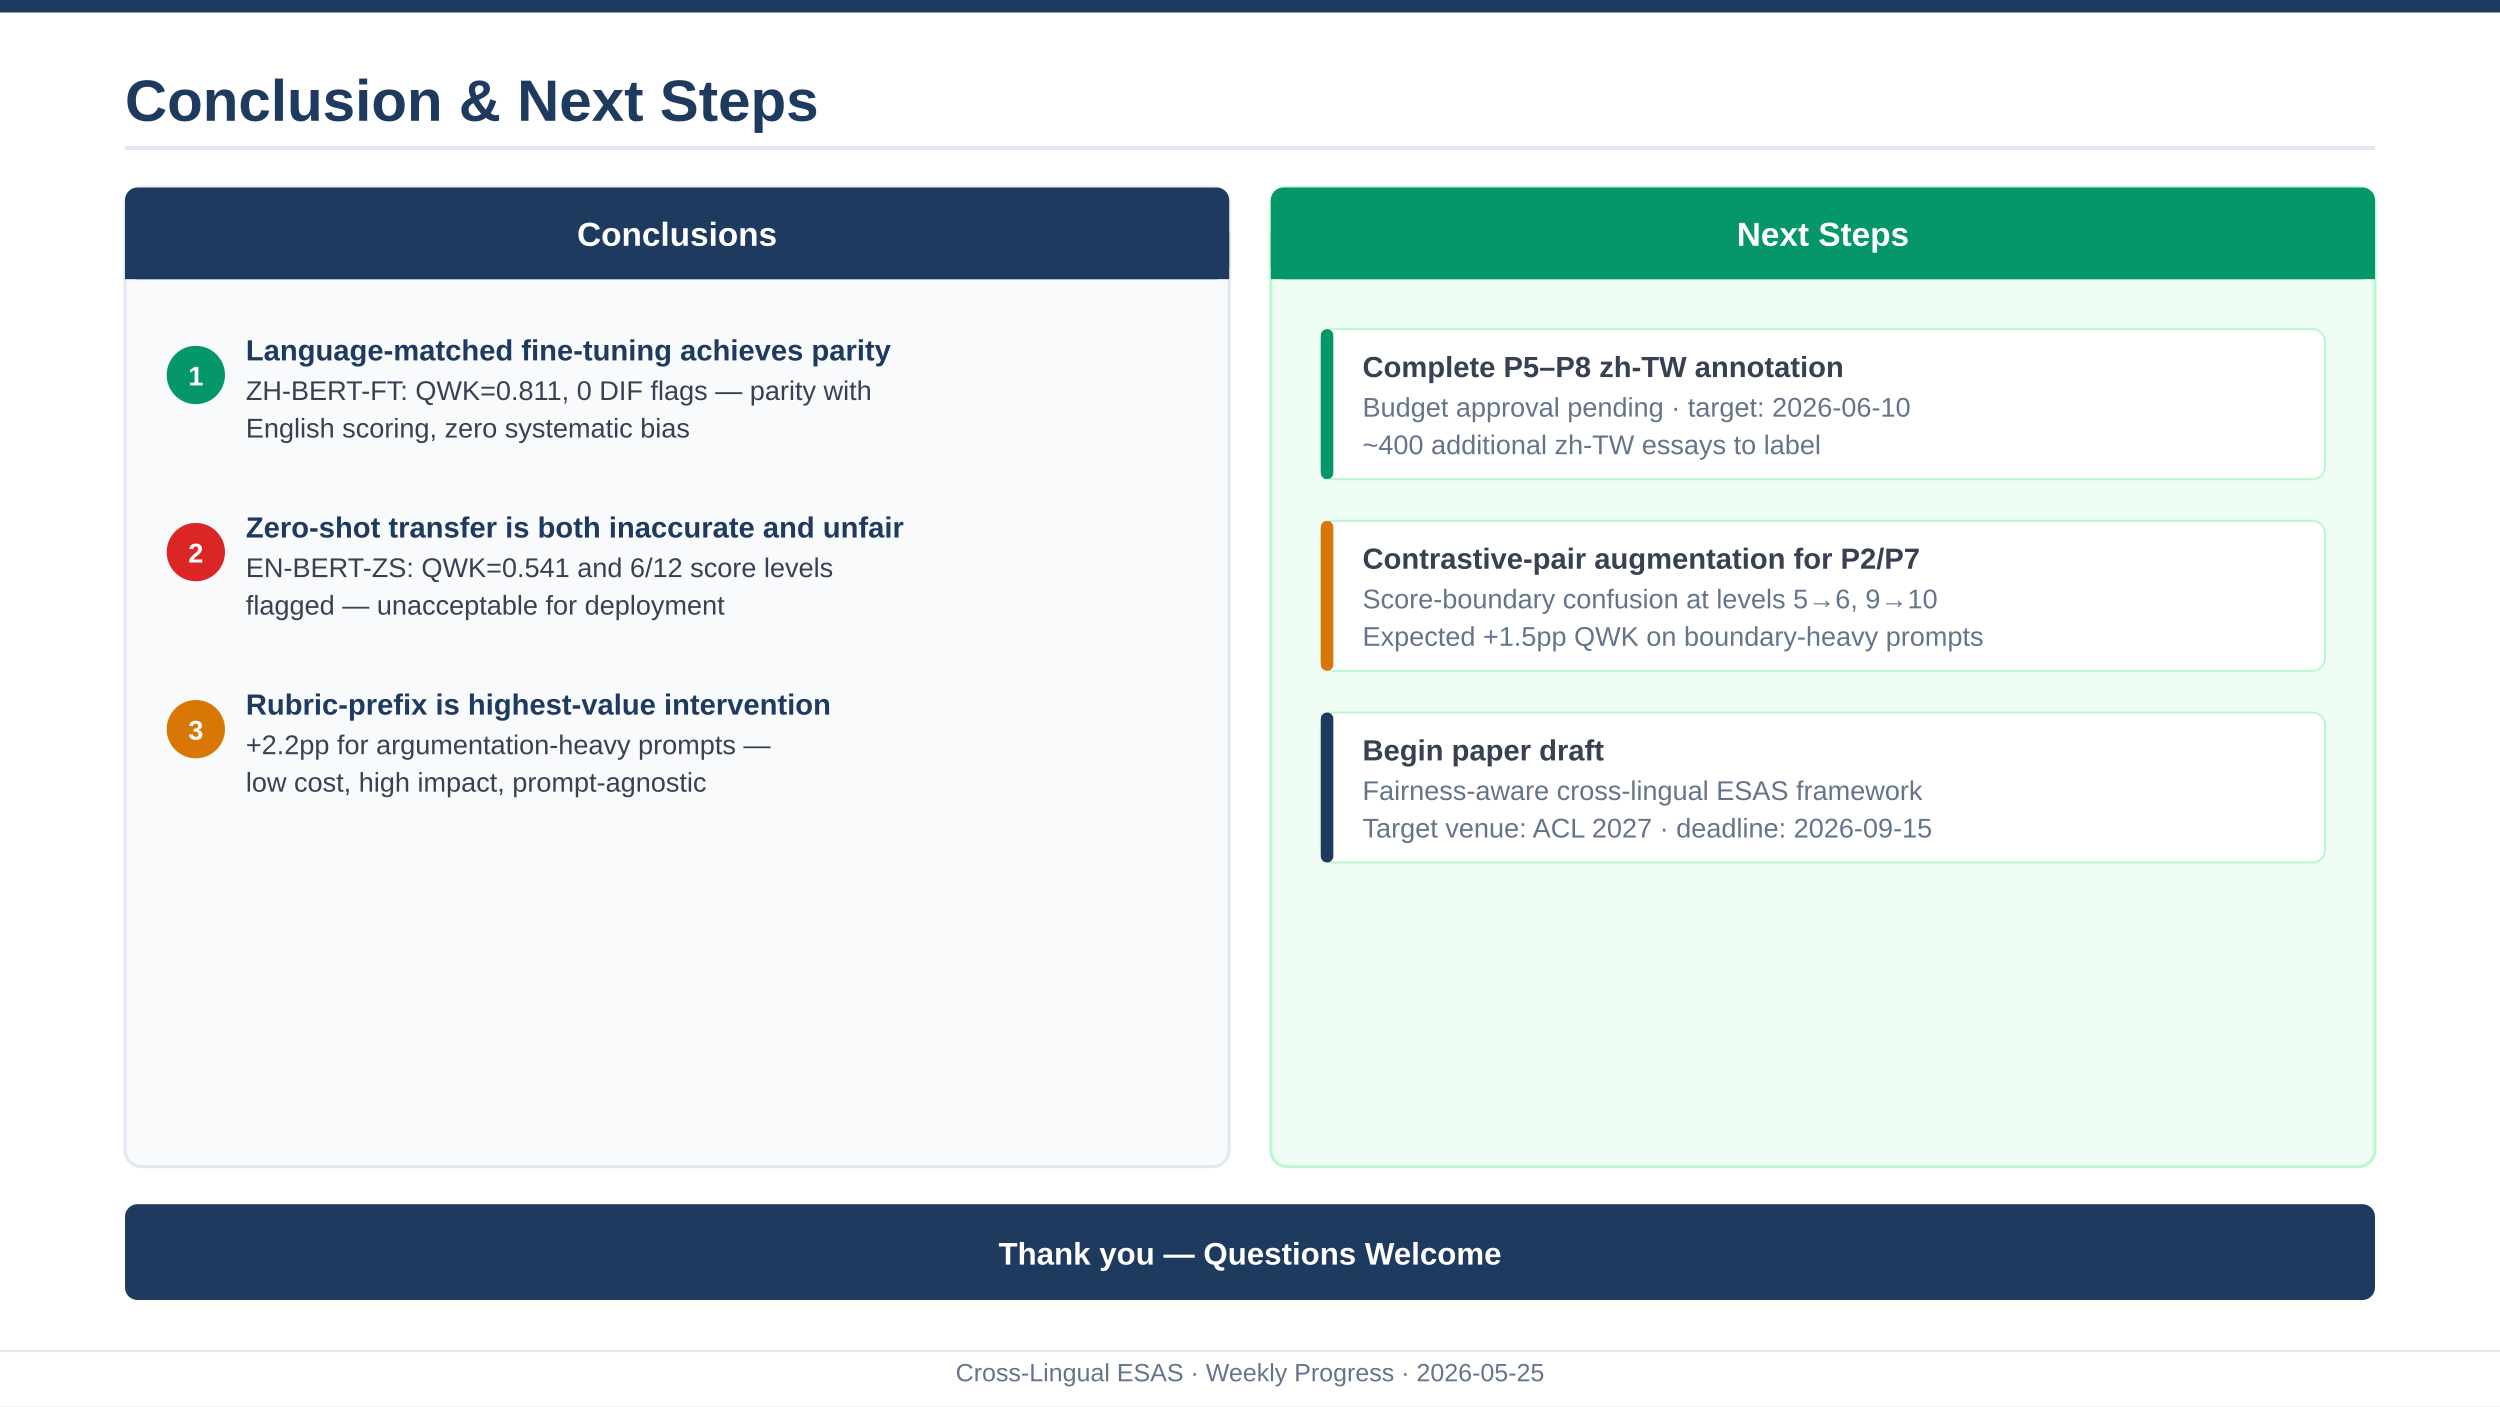
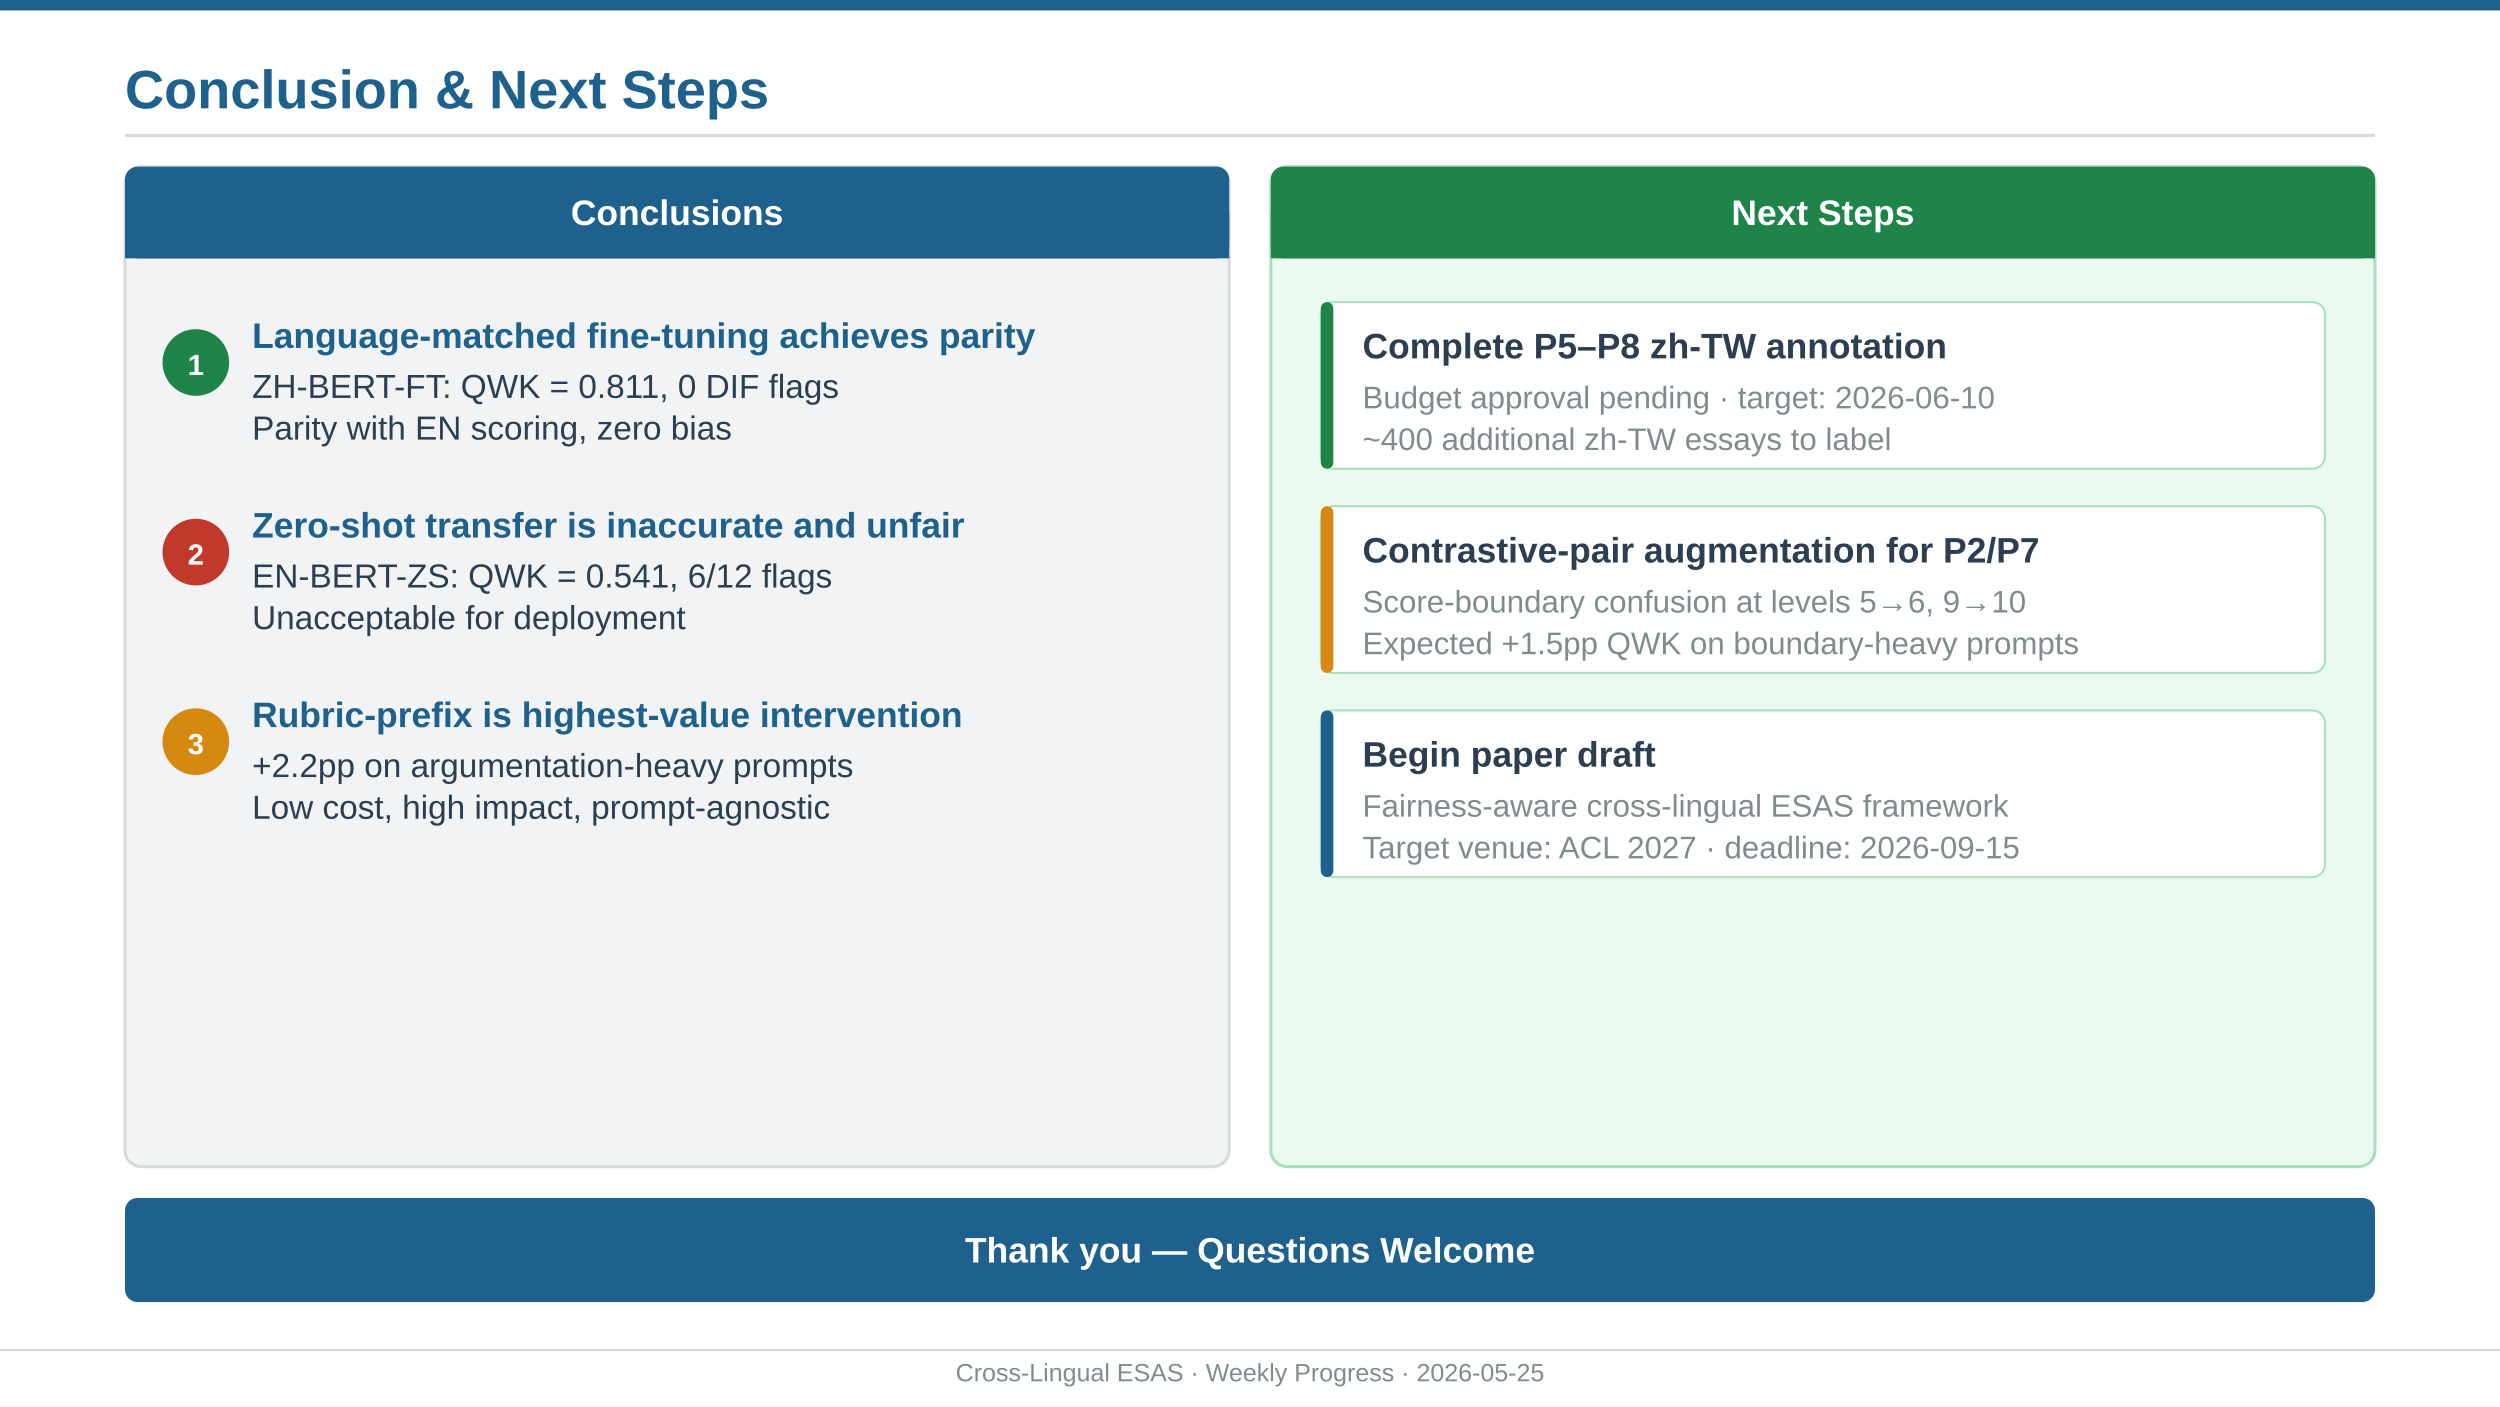
<svg xmlns="http://www.w3.org/2000/svg" viewBox="0 0 1200 675" width="1200" height="675">
-   <rect width="1200" height="675" fill="#ffffff" />
-   <rect width="1200" height="6" fill="#1e3a5f" />
-   <text x="60" y="58" font-family="'Helvetica Neue', Arial, sans-serif" font-size="28" font-weight="700" fill="#1e3a5f">Conclusion &amp; Next Steps</text>
-   <rect x="60" y="70" width="1080" height="2" fill="#e2e8f0" />
-   <rect x="60" y="90" width="530" height="470" rx="8" fill="#f8fafc" stroke="#e2e8f0" stroke-width="1.5" />
-   <rect x="60" y="90" width="530" height="44" rx="6" fill="#1e3a5f" />
-   <rect x="60" y="112" width="530" height="22" fill="#1e3a5f" />
-   <text x="325" y="118" font-family="'Helvetica Neue', Arial, sans-serif" font-size="16" font-weight="600" fill="#ffffff" text-anchor="middle">Conclusions</text>
-   <circle cx="94" cy="180" r="14" fill="#059669" />
-   <text x="94" y="185" font-family="'Helvetica Neue', Arial, sans-serif" font-size="13" font-weight="700" fill="#ffffff" text-anchor="middle">1</text>
-   <text x="118" y="173" font-family="'Helvetica Neue', Arial, sans-serif" font-size="14" font-weight="600" fill="#1e3a5f">Language-matched fine-tuning achieves parity</text>
-   <text x="118" y="192" font-family="'Helvetica Neue', Arial, sans-serif" font-size="13" fill="#374151">ZH-BERT-FT: QWK=0.811, 0 DIF flags — parity with</text>
-   <text x="118" y="210" font-family="'Helvetica Neue', Arial, sans-serif" font-size="13" fill="#374151">English scoring, zero systematic bias</text>
-   <circle cx="94" cy="265" r="14" fill="#dc2626" />
-   <text x="94" y="270" font-family="'Helvetica Neue', Arial, sans-serif" font-size="13" font-weight="700" fill="#ffffff" text-anchor="middle">2</text>
-   <text x="118" y="258" font-family="'Helvetica Neue', Arial, sans-serif" font-size="14" font-weight="600" fill="#1e3a5f">Zero-shot transfer is both inaccurate and unfair</text>
-   <text x="118" y="277" font-family="'Helvetica Neue', Arial, sans-serif" font-size="13" fill="#374151">EN-BERT-ZS: QWK=0.541 and 6/12 score levels</text>
-   <text x="118" y="295" font-family="'Helvetica Neue', Arial, sans-serif" font-size="13" fill="#374151">flagged — unacceptable for deployment</text>
-   <circle cx="94" cy="350" r="14" fill="#d97706" />
-   <text x="94" y="355" font-family="'Helvetica Neue', Arial, sans-serif" font-size="13" font-weight="700" fill="#ffffff" text-anchor="middle">3</text>
-   <text x="118" y="343" font-family="'Helvetica Neue', Arial, sans-serif" font-size="14" font-weight="600" fill="#1e3a5f">Rubric-prefix is highest-value intervention</text>
-   <text x="118" y="362" font-family="'Helvetica Neue', Arial, sans-serif" font-size="13" fill="#374151">+2.2pp for argumentation-heavy prompts —</text>
-   <text x="118" y="380" font-family="'Helvetica Neue', Arial, sans-serif" font-size="13" fill="#374151">low cost, high impact, prompt-agnostic</text>
-   <rect x="610" y="90" width="530" height="470" rx="8" fill="#f0fdf4" stroke="#bbf7d0" stroke-width="1.5" />
-   <rect x="610" y="90" width="530" height="44" rx="6" fill="#059669" />
-   <rect x="610" y="112" width="530" height="22" fill="#059669" />
-   <text x="875" y="118" font-family="'Helvetica Neue', Arial, sans-serif" font-size="16" font-weight="600" fill="#ffffff" text-anchor="middle">Next Steps</text>
-   <rect x="634" y="158" width="482" height="72" rx="6" fill="#ffffff" stroke="#bbf7d0" stroke-width="1" />
-   <rect x="634" y="158" width="6" height="72" rx="3" fill="#059669" />
-   <text x="654" y="181" font-family="'Helvetica Neue', Arial, sans-serif" font-size="14" font-weight="600" fill="#374151">Complete P5–P8 zh-TW annotation</text>
-   <text x="654" y="200" font-family="'Helvetica Neue', Arial, sans-serif" font-size="13" fill="#64748b">Budget approval pending · target: 2026-06-10</text>
-   <text x="654" y="218" font-family="'Helvetica Neue', Arial, sans-serif" font-size="13" fill="#64748b">~400 additional zh-TW essays to label</text>
-   <rect x="634" y="250" width="482" height="72" rx="6" fill="#ffffff" stroke="#bbf7d0" stroke-width="1" />
-   <rect x="634" y="250" width="6" height="72" rx="3" fill="#d97706" />
-   <text x="654" y="273" font-family="'Helvetica Neue', Arial, sans-serif" font-size="14" font-weight="600" fill="#374151">Contrastive-pair augmentation for P2/P7</text>
-   <text x="654" y="292" font-family="'Helvetica Neue', Arial, sans-serif" font-size="13" fill="#64748b">Score-boundary confusion at levels 5→6, 9→10</text>
-   <text x="654" y="310" font-family="'Helvetica Neue', Arial, sans-serif" font-size="13" fill="#64748b">Expected +1.5pp QWK on boundary-heavy prompts</text>
-   <rect x="634" y="342" width="482" height="72" rx="6" fill="#ffffff" stroke="#bbf7d0" stroke-width="1" />
-   <rect x="634" y="342" width="6" height="72" rx="3" fill="#1e3a5f" />
-   <text x="654" y="365" font-family="'Helvetica Neue', Arial, sans-serif" font-size="14" font-weight="600" fill="#374151">Begin paper draft</text>
-   <text x="654" y="384" font-family="'Helvetica Neue', Arial, sans-serif" font-size="13" fill="#64748b">Fairness-aware cross-lingual ESAS framework</text>
-   <text x="654" y="402" font-family="'Helvetica Neue', Arial, sans-serif" font-size="13" fill="#64748b">Target venue: ACL 2027 · deadline: 2026-09-15</text>
-   <rect x="60" y="578" width="1080" height="46" rx="6" fill="#1e3a5f" />
-   <text x="600" y="607" font-family="'Helvetica Neue', Arial, sans-serif" font-size="15" font-weight="600" fill="#ffffff" text-anchor="middle">Thank you — Questions Welcome</text>
-   <rect x="0" y="648" width="1200" height="1" fill="#e2e8f0" />
-   <text x="600" y="663" font-family="'Helvetica Neue', Arial, sans-serif" font-size="12" fill="#64748b" text-anchor="middle">Cross-Lingual ESAS · Weekly Progress · 2026-05-25</text>
+   <path d="M 0,0 H 1200 V 675 H 0 Z" fill="#ffffff" />
+   <rect width="1200" height="5" fill="#1f618d" />
+   <text x="60" y="52" font-family="'Helvetica Neue', Arial, sans-serif" font-size="26" font-weight="700" fill="#1f618d">Conclusion &amp; Next Steps</text>
+   <line x1="60" y1="65" x2="1140" y2="65" stroke="#d5dbdb" stroke-width="1.5" />
+   <path d="M 68,80 H 582 A 8,8 0 0,1 590,88 V 552 A 8,8 0 0,1 582,560 H 68 A 8,8 0 0,1 60,552 V 88 A 8,8 0 0,1 68,80 Z" fill="#f2f3f4" stroke="#d5dbdb" stroke-width="1.5" />
+   <rect x="60" y="80" width="530" height="44" rx="6" fill="#1f618d" />
+   <rect x="60" y="102" width="530" height="22" fill="#1f618d" />
+   <text x="325" y="108" font-family="'Helvetica Neue', Arial, sans-serif" font-size="17" font-weight="600" fill="#ffffff" text-anchor="middle">Conclusions</text>
+   <circle cx="94" cy="174" r="16" fill="#1e8449" />
+   <text x="94" y="180" font-family="'Helvetica Neue', Arial, sans-serif" font-size="14" font-weight="700" fill="#ffffff" text-anchor="middle">1</text>
+   <text x="121" y="167" font-family="'Helvetica Neue', Arial, sans-serif" font-size="17" font-weight="600" fill="#1f618d">Language-matched fine-tuning achieves parity</text>
+   <text x="121" y="191" font-family="'Helvetica Neue', Arial, sans-serif" font-size="16" fill="#2c3e50">ZH-BERT-FT: QWK = 0.811, 0 DIF flags</text>
+   <text x="121" y="211" font-family="'Helvetica Neue', Arial, sans-serif" font-size="16" fill="#2c3e50">Parity with EN scoring, zero bias</text>
+   <circle cx="94" cy="265" r="16" fill="#c0392b" />
+   <text x="94" y="271" font-family="'Helvetica Neue', Arial, sans-serif" font-size="14" font-weight="700" fill="#ffffff" text-anchor="middle">2</text>
+   <text x="121" y="258" font-family="'Helvetica Neue', Arial, sans-serif" font-size="17" font-weight="600" fill="#1f618d">Zero-shot transfer is inaccurate and unfair</text>
+   <text x="121" y="282" font-family="'Helvetica Neue', Arial, sans-serif" font-size="16" fill="#2c3e50">EN-BERT-ZS: QWK = 0.541, 6/12 flags</text>
+   <text x="121" y="302" font-family="'Helvetica Neue', Arial, sans-serif" font-size="16" fill="#2c3e50">Unacceptable for deployment</text>
+   <circle cx="94" cy="356" r="16" fill="#d68910" />
+   <text x="94" y="362" font-family="'Helvetica Neue', Arial, sans-serif" font-size="14" font-weight="700" fill="#ffffff" text-anchor="middle">3</text>
+   <text x="121" y="349" font-family="'Helvetica Neue', Arial, sans-serif" font-size="17" font-weight="600" fill="#1f618d">Rubric-prefix is highest-value intervention</text>
+   <text x="121" y="373" font-family="'Helvetica Neue', Arial, sans-serif" font-size="16" fill="#2c3e50">+2.2pp on argumentation-heavy prompts</text>
+   <text x="121" y="393" font-family="'Helvetica Neue', Arial, sans-serif" font-size="16" fill="#2c3e50">Low cost, high impact, prompt-agnostic</text>
+   <path d="M 618,80 H 1132 A 8,8 0 0,1 1140,88 V 552 A 8,8 0 0,1 1132,560 H 618 A 8,8 0 0,1 610,552 V 88 A 8,8 0 0,1 618,80 Z" fill="#eafaf1" stroke="#a9dfbf" stroke-width="1.5" />
+   <rect x="610" y="80" width="530" height="44" rx="6" fill="#1e8449" />
+   <rect x="610" y="102" width="530" height="22" fill="#1e8449" />
+   <text x="875" y="108" font-family="'Helvetica Neue', Arial, sans-serif" font-size="17" font-weight="600" fill="#ffffff" text-anchor="middle">Next Steps</text>
+   <path d="M 640,145 H 1110 A 6,6 0 0,1 1116,151 V 219 A 6,6 0 0,1 1110,225 H 640 A 6,6 0 0,1 634,219 V 151 A 6,6 0 0,1 640,145 Z" fill="#ffffff" stroke="#a9dfbf" stroke-width="1" />
+   <rect x="634" y="145" width="6" height="80" rx="3" fill="#1e8449" />
+   <text x="654" y="172" font-family="'Helvetica Neue', Arial, sans-serif" font-size="17" font-weight="600" fill="#2c3e50">Complete P5–P8 zh-TW annotation</text>
+   <text x="654" y="196" font-family="'Helvetica Neue', Arial, sans-serif" font-size="15" fill="#7f8c8d">Budget approval pending · target: 2026-06-10</text>
+   <text x="654" y="216" font-family="'Helvetica Neue', Arial, sans-serif" font-size="15" fill="#7f8c8d">~400 additional zh-TW essays to label</text>
+   <path d="M 640,243 H 1110 A 6,6 0 0,1 1116,249 V 317 A 6,6 0 0,1 1110,323 H 640 A 6,6 0 0,1 634,317 V 249 A 6,6 0 0,1 640,243 Z" fill="#ffffff" stroke="#a9dfbf" stroke-width="1" />
+   <rect x="634" y="243" width="6" height="80" rx="3" fill="#d68910" />
+   <text x="654" y="270" font-family="'Helvetica Neue', Arial, sans-serif" font-size="17" font-weight="600" fill="#2c3e50">Contrastive-pair augmentation for P2/P7</text>
+   <text x="654" y="294" font-family="'Helvetica Neue', Arial, sans-serif" font-size="15" fill="#7f8c8d">Score-boundary confusion at levels 5→6, 9→10</text>
+   <text x="654" y="314" font-family="'Helvetica Neue', Arial, sans-serif" font-size="15" fill="#7f8c8d">Expected +1.5pp QWK on boundary-heavy prompts</text>
+   <path d="M 640,341 H 1110 A 6,6 0 0,1 1116,347 V 415 A 6,6 0 0,1 1110,421 H 640 A 6,6 0 0,1 634,415 V 347 A 6,6 0 0,1 640,341 Z" fill="#ffffff" stroke="#a9dfbf" stroke-width="1" />
+   <rect x="634" y="341" width="6" height="80" rx="3" fill="#1f618d" />
+   <text x="654" y="368" font-family="'Helvetica Neue', Arial, sans-serif" font-size="17" font-weight="600" fill="#2c3e50">Begin paper draft</text>
+   <text x="654" y="392" font-family="'Helvetica Neue', Arial, sans-serif" font-size="15" fill="#7f8c8d">Fairness-aware cross-lingual ESAS framework</text>
+   <text x="654" y="412" font-family="'Helvetica Neue', Arial, sans-serif" font-size="15" fill="#7f8c8d">Target venue: ACL 2027 · deadline: 2026-09-15</text>
+   <path d="M 66,575 H 1134 A 6,6 0 0,1 1140,581 V 619 A 6,6 0 0,1 1134,625 H 66 A 6,6 0 0,1 60,619 V 581 A 6,6 0 0,1 66,575 Z" fill="#1f618d" />
+   <text x="600" y="606" font-family="'Helvetica Neue', Arial, sans-serif" font-size="17" font-weight="600" fill="#ffffff" text-anchor="middle">Thank you — Questions Welcome</text>
+   <line x1="0" y1="648" x2="1200" y2="648" stroke="#d5dbdb" stroke-width="1" />
+   <text x="600" y="663" font-family="'Helvetica Neue', Arial, sans-serif" font-size="12" fill="#7f8c8d" text-anchor="middle">Cross-Lingual ESAS  ·  Weekly Progress  ·  2026-05-25</text>
</svg>
